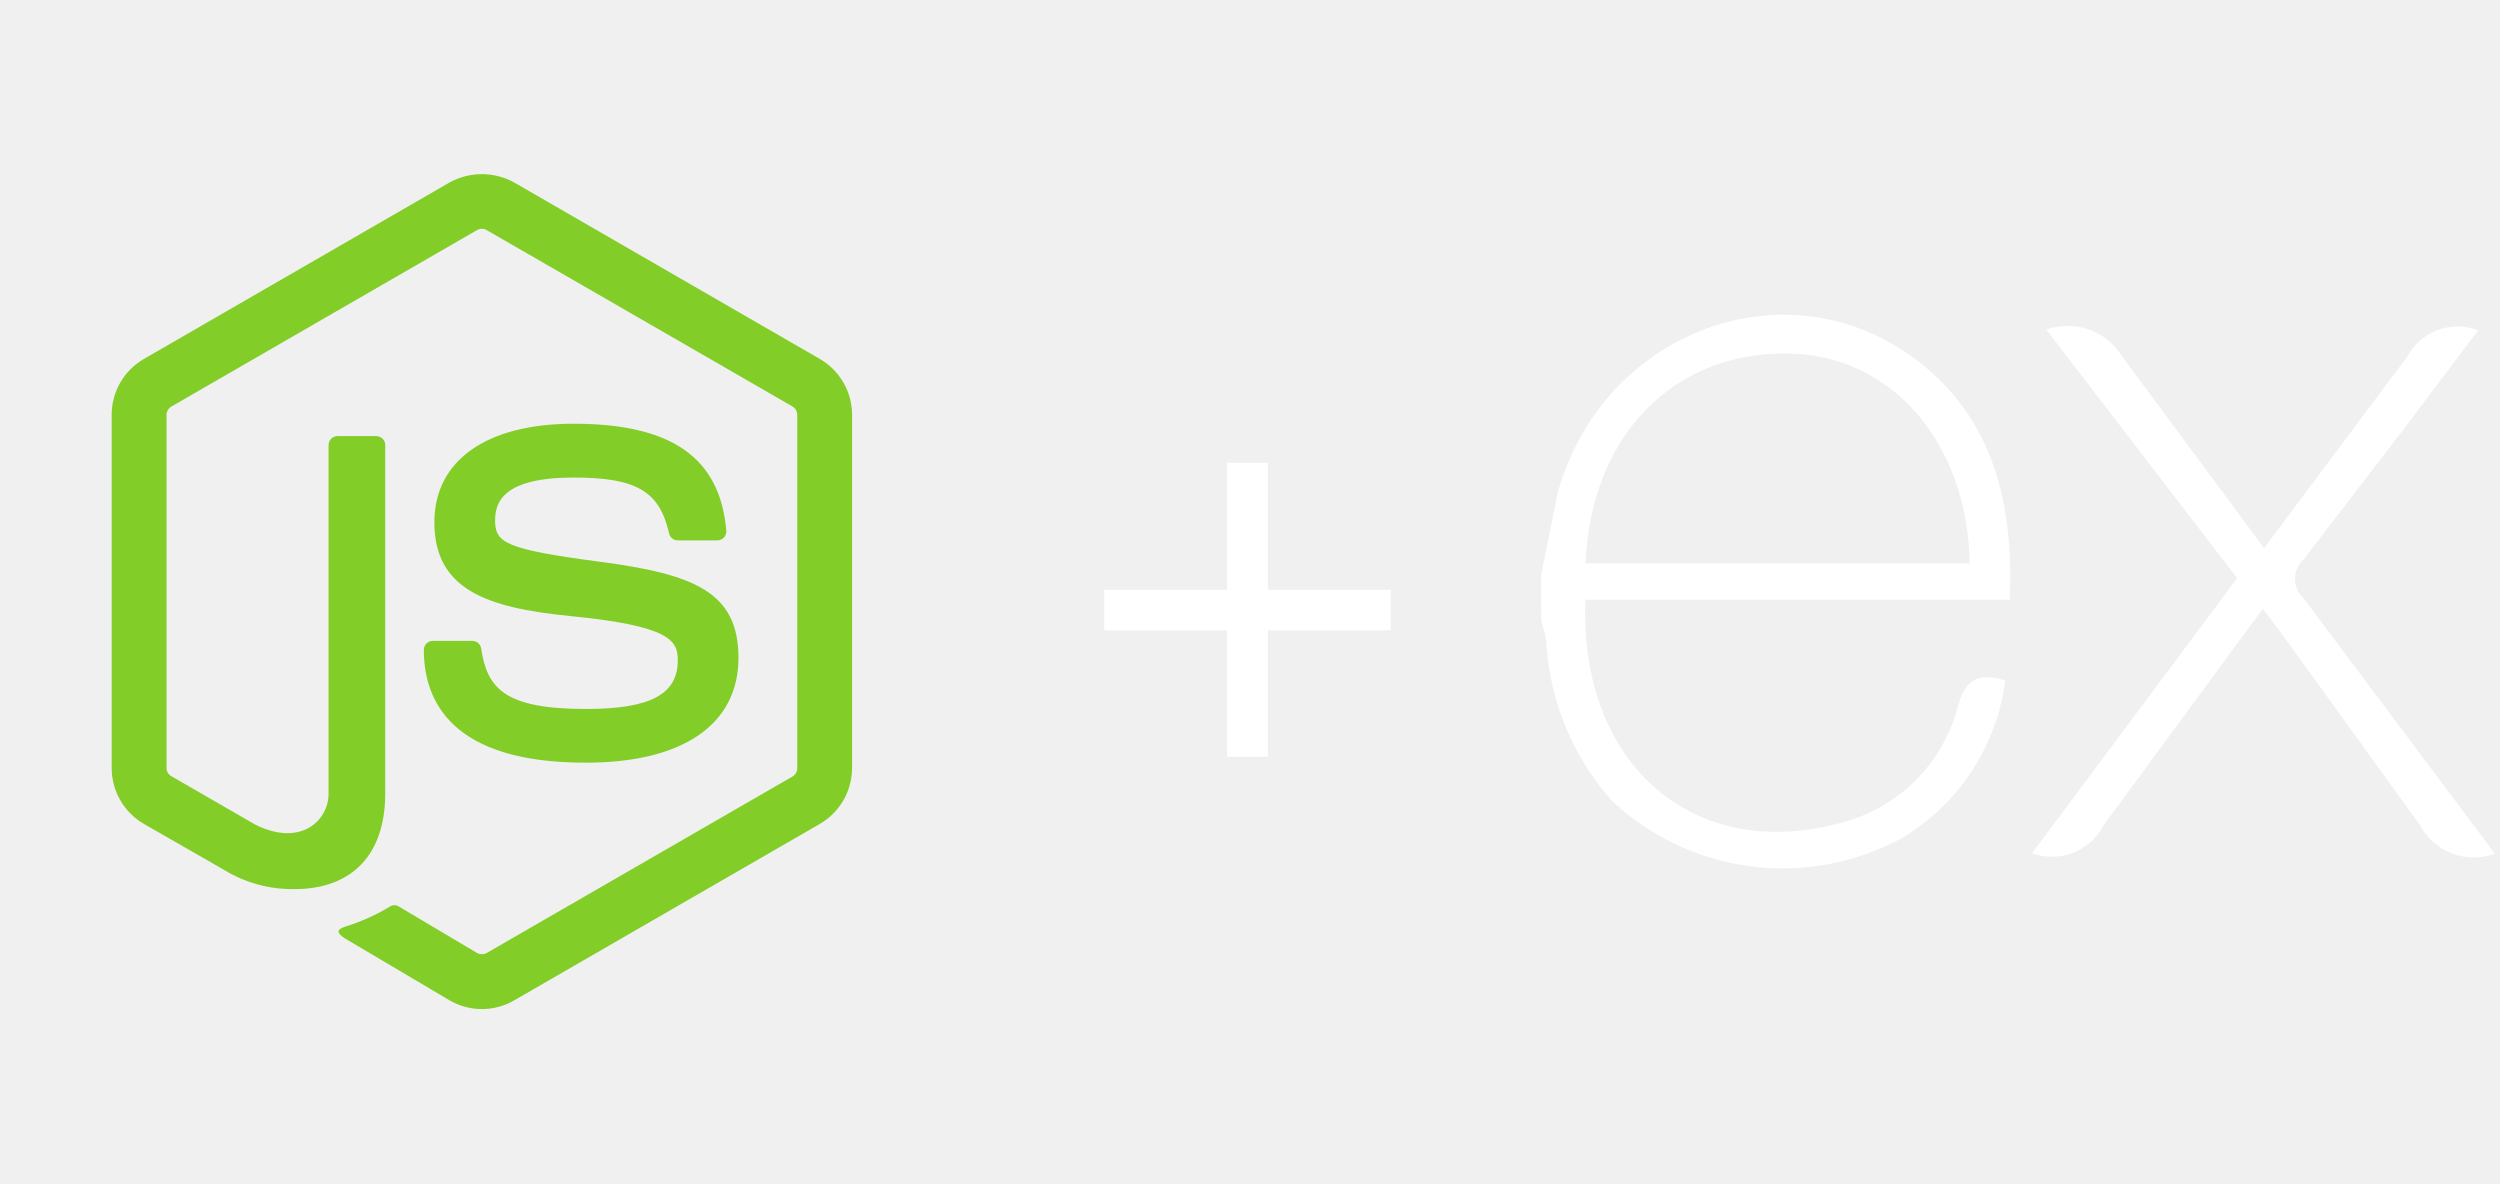
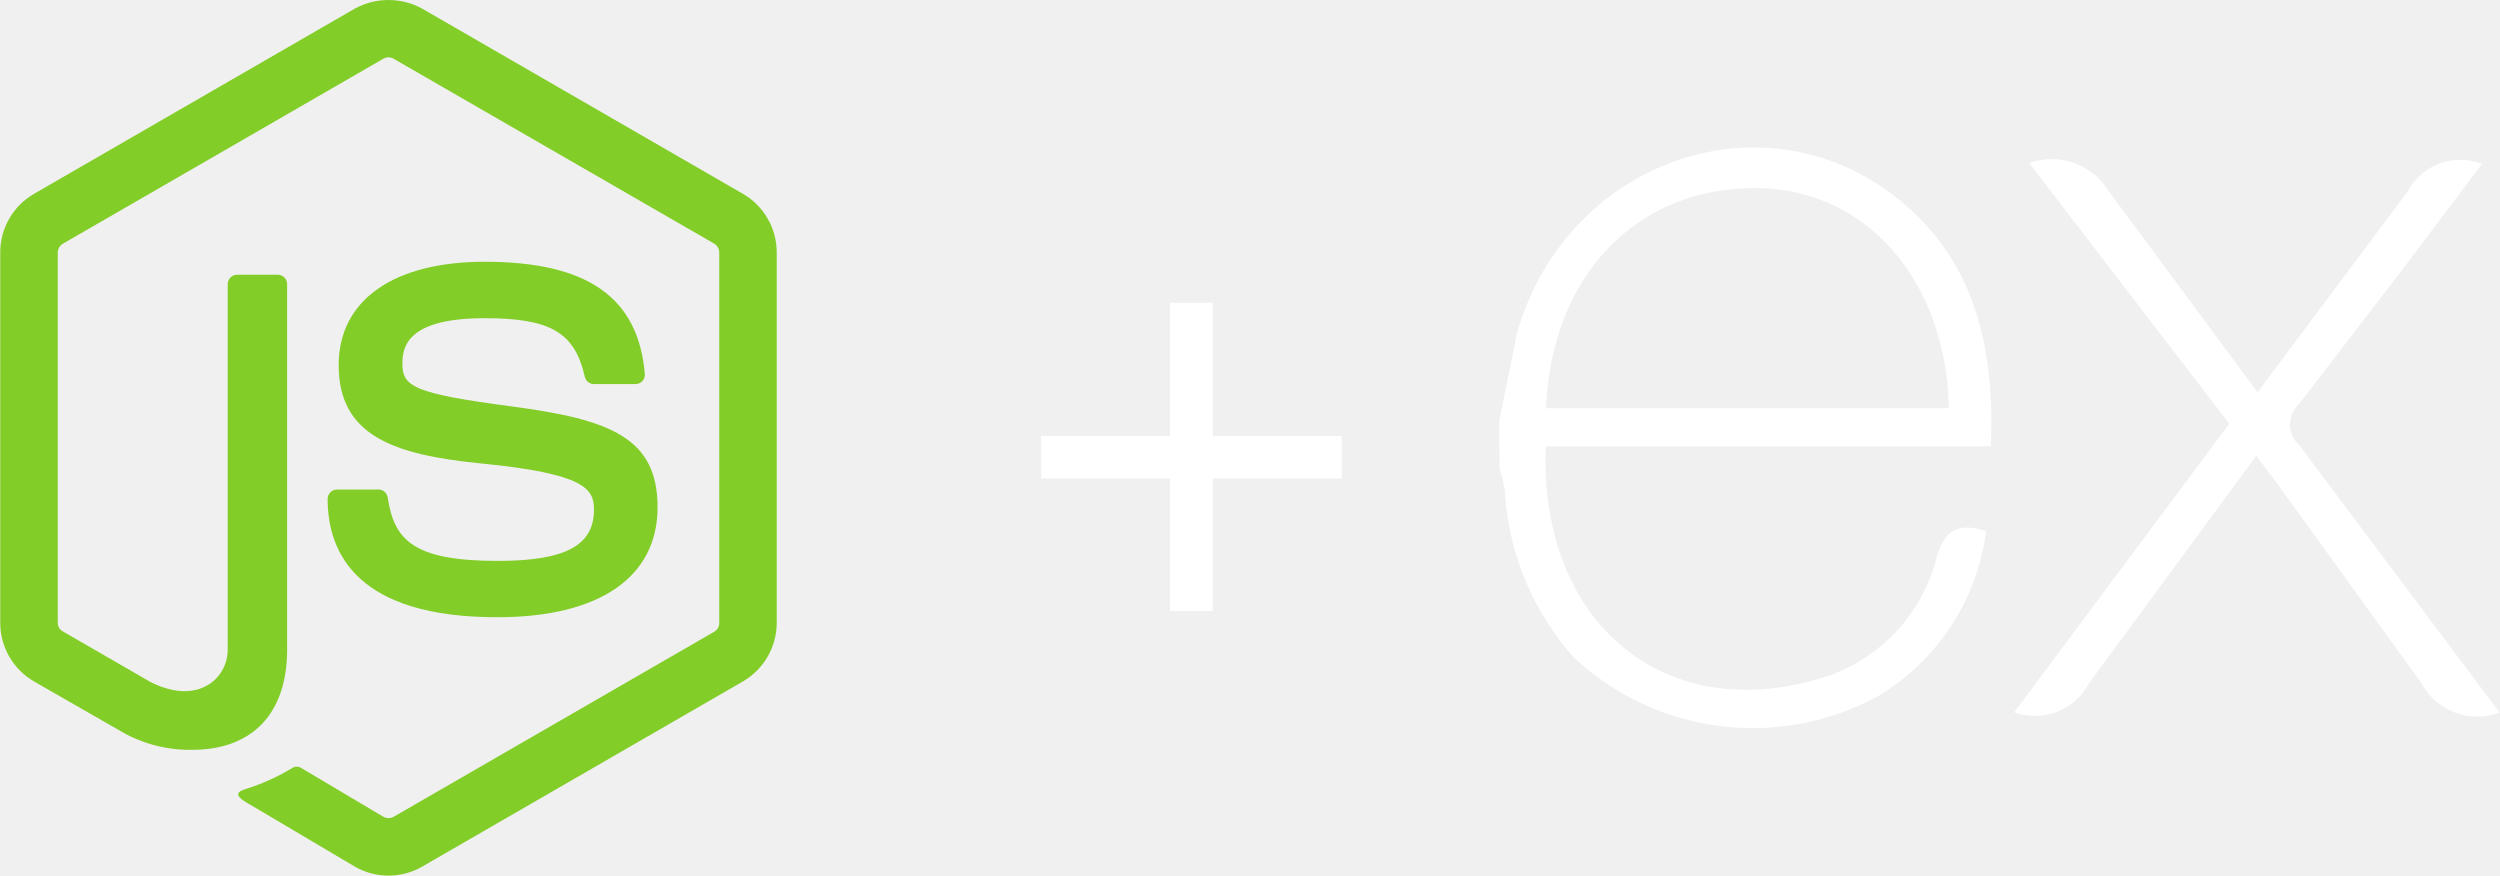
- <svg xmlns="http://www.w3.org/2000/svg" width="262" height="124" viewBox="0 0 262 124" fill="none">
+ <svg xmlns="http://www.w3.org/2000/svg" fill="none" viewBox="11.68 18.25 249.82 87.53">
  <path d="M50.5 105.75C49.32 105.75 48.16 105.44 47.138 104.85L36.438 98.516C34.841 97.622 35.619 97.306 36.147 97.122C37.845 96.597 39.471 95.862 40.987 94.934C41.114 94.876 41.254 94.85 41.394 94.861C41.533 94.871 41.668 94.917 41.784 94.994L50.006 99.878C50.159 99.959 50.33 100.001 50.503 100.001C50.676 100.001 50.847 99.959 51 99.878L83.062 81.372C83.213 81.282 83.337 81.155 83.423 81.002C83.509 80.85 83.554 80.678 83.553 80.503V43.484C83.553 43.307 83.508 43.132 83.421 42.977C83.334 42.822 83.208 42.692 83.056 42.6L50.994 24.109C50.843 24.024 50.672 23.98 50.498 23.98C50.325 23.98 50.154 24.024 50.003 24.109L17.959 42.606C17.806 42.697 17.68 42.825 17.591 42.979C17.502 43.133 17.455 43.307 17.453 43.484V80.487C17.454 80.662 17.5 80.833 17.589 80.984C17.677 81.134 17.804 81.258 17.956 81.344L26.75 86.419C31.516 88.8 34.434 85.994 34.434 83.175V46.641C34.434 46.392 34.533 46.154 34.709 45.978C34.885 45.802 35.123 45.703 35.372 45.703H39.434C39.683 45.703 39.922 45.802 40.097 45.978C40.273 46.154 40.372 46.392 40.372 46.641V83.178C40.372 89.537 36.909 93.178 30.878 93.178C28.276 93.224 25.715 92.528 23.494 91.172L15.066 86.338C14.043 85.742 13.194 84.888 12.604 83.861C12.013 82.835 11.703 81.671 11.703 80.487V43.484C11.7 42.298 12.009 41.133 12.6 40.104C13.19 39.076 14.04 38.221 15.066 37.625L47.131 19.113C48.164 18.547 49.323 18.251 50.5 18.251C51.677 18.251 52.836 18.547 53.869 19.113L85.931 37.625C86.954 38.22 87.803 39.072 88.394 40.098C88.985 41.123 89.296 42.285 89.297 43.469V80.487C89.295 81.671 88.984 82.834 88.393 83.861C87.803 84.887 86.954 85.741 85.931 86.338L53.869 104.85C52.844 105.441 51.682 105.751 50.5 105.75V105.75Z" fill="#83CD29" />
  <path d="M44.419 68.103C44.419 67.855 44.517 67.616 44.693 67.44C44.869 67.264 45.108 67.166 45.356 67.166H49.503C49.725 67.166 49.939 67.246 50.108 67.389C50.276 67.533 50.389 67.731 50.425 67.95C51.05 72.172 52.925 74.3 61.403 74.3C68.156 74.3 71.034 72.772 71.034 69.188C71.034 67.122 70.219 65.588 59.722 64.559C50.947 63.691 45.522 61.747 45.522 54.734C45.522 48.266 50.975 44.406 60.116 44.406C70.388 44.406 75.472 47.972 76.116 55.622C76.126 55.75 76.109 55.878 76.067 55.999C76.026 56.12 75.96 56.231 75.873 56.326C75.787 56.421 75.682 56.496 75.565 56.549C75.448 56.602 75.322 56.63 75.194 56.631H71.019C70.809 56.628 70.607 56.555 70.444 56.424C70.281 56.292 70.166 56.11 70.119 55.906C69.122 51.466 66.681 50.047 60.119 50.047C52.744 50.047 51.888 52.616 51.888 54.541C51.888 56.872 52.9 57.553 62.856 58.869C72.709 60.172 77.391 62.016 77.391 68.941C77.391 75.928 71.566 79.928 61.406 79.928C47.359 79.947 44.419 73.506 44.419 68.103V68.103Z" fill="#83CD29" />
  <path d="M132.875 61.812H145.75V66.062H132.875V79.312H128.594V66.062H115.719V61.812H128.594V48.5H132.875V61.812Z" fill="white" />
  <g clip-path="url(#clip0_18_328)">
    <path d="M261.5 89.45C260.045 90.001 258.438 89.999 256.983 89.447C255.529 88.894 254.327 87.828 253.604 86.45L239.229 66.571L237.146 63.792L220.467 86.475C219.787 87.795 218.651 88.823 217.269 89.366C215.887 89.909 214.355 89.93 212.958 89.425L234.45 60.592L214.458 34.546C215.896 34.028 217.468 34.021 218.91 34.526C220.352 35.032 221.576 36.019 222.375 37.321L237.275 57.446L252.258 37.404C252.943 36.108 254.08 35.108 255.453 34.594C256.827 34.081 258.341 34.091 259.708 34.621L251.95 44.917L241.442 58.596C241.15 58.856 240.916 59.175 240.756 59.532C240.597 59.889 240.514 60.276 240.514 60.667C240.514 61.058 240.597 61.444 240.756 61.801C240.916 62.158 241.15 62.477 241.442 62.737L261.458 89.454L261.5 89.45ZM161.508 60.233L163.258 51.587C168.067 34.492 187.667 27.379 201.15 37.962C209.046 44.167 211.017 52.95 210.629 62.85H166.15C165.429 80.529 178.187 91.204 194.5 85.75C197.144 84.798 199.511 83.205 201.389 81.114C203.267 79.022 204.596 76.498 205.258 73.767C206.121 70.992 207.542 70.517 210.15 71.317C209.715 74.702 208.519 77.944 206.65 80.8C204.782 83.655 202.29 86.05 199.363 87.804C194.527 90.449 188.978 91.498 183.511 90.799C178.043 90.101 172.937 87.692 168.921 83.917C164.95 79.448 162.55 73.802 162.088 67.842C162.088 66.862 161.754 65.946 161.529 65.067C161.509 63.457 161.499 61.847 161.5 60.237L161.508 60.233ZM166.204 59.042H206.429C206.179 46.225 198.092 37.133 187.304 37.05C175.296 36.883 166.704 45.775 166.175 58.983L166.204 59.042Z" fill="white" />
  </g>
  <defs>
    <clipPath id="clip0_18_328">
      <rect width="100" height="100" fill="white" transform="translate(161.5 12)" />
    </clipPath>
  </defs>
</svg>
